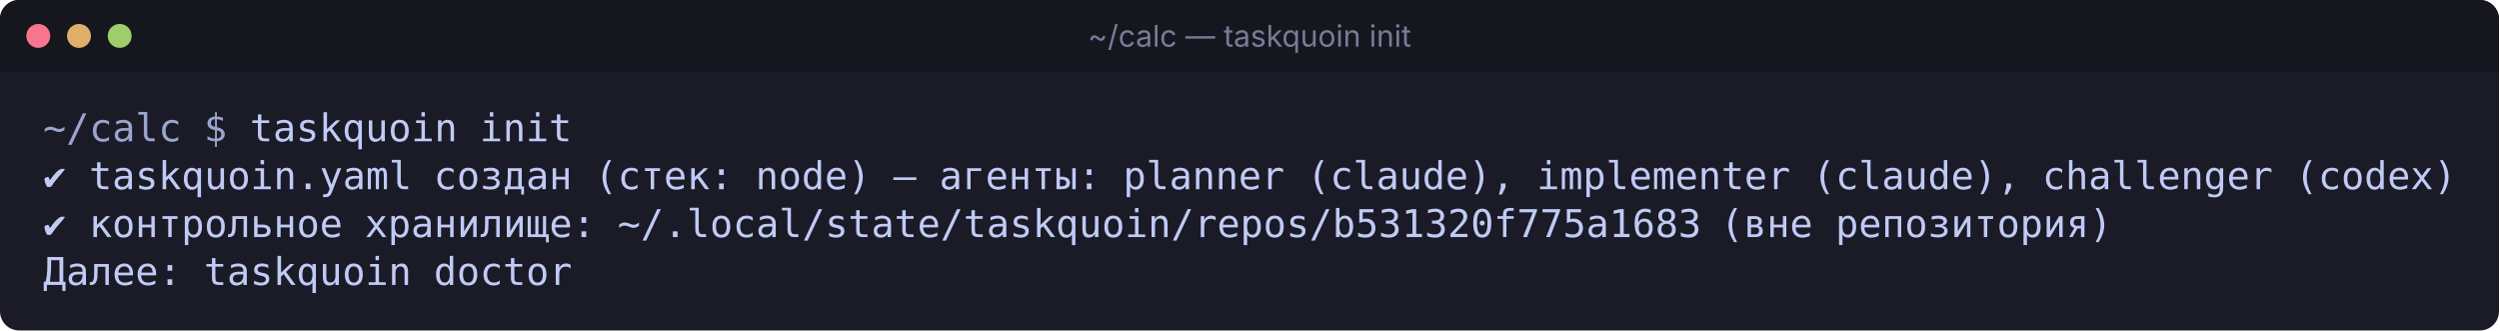
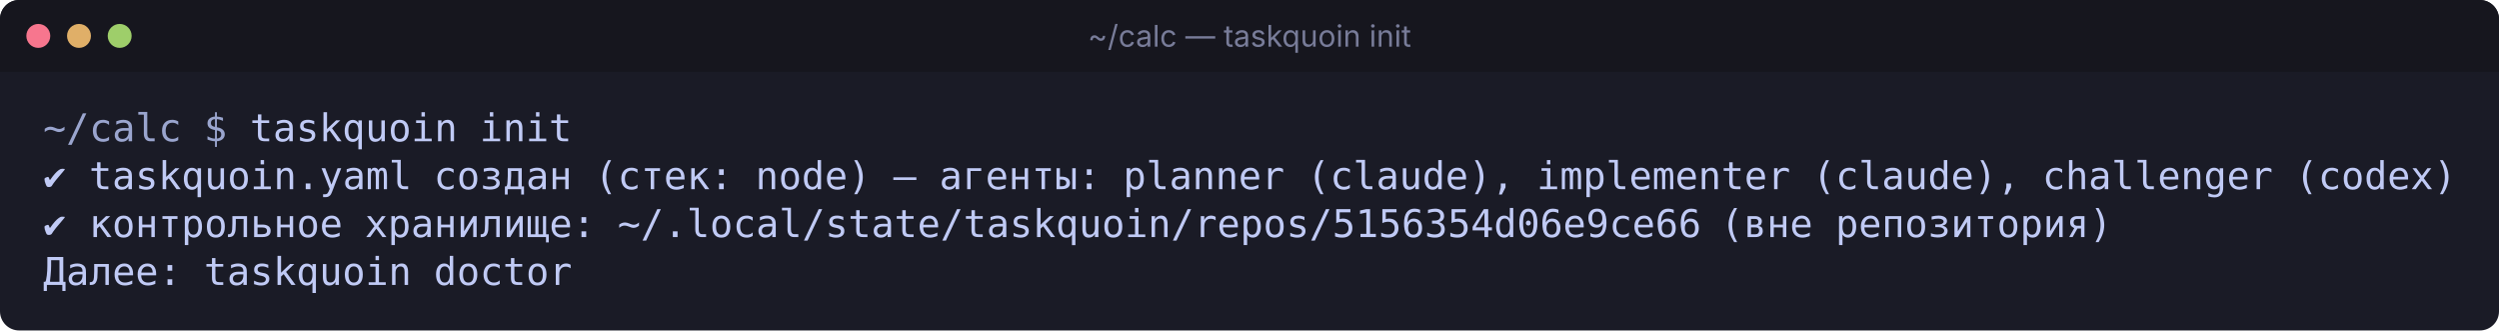
<svg xmlns="http://www.w3.org/2000/svg" width="1044" height="138" viewBox="0 0 1044 138" role="img" aria-label="~/calc — taskquoin init">
  <rect width="1044" height="138" rx="8" fill="#1a1b26" />
  <path d="M0 8a8 8 0 0 1 8-8h1028a8 8 0 0 1 8 8v22h-1044z" fill="#16161e" />
  <circle cx="16" cy="15" r="5" fill="#f7768e" />
  <circle cx="33" cy="15" r="5" fill="#e0af68" />
  <circle cx="50" cy="15" r="5" fill="#9ece6a" />
  <text x="522" y="19.5" text-anchor="middle" font-family="system-ui,-apple-system,'Segoe UI',sans-serif" font-size="12.5" fill="#787c99">~/calc — taskquoin init</text>
  <g font-family="'Cascadia Mono','JetBrains Mono','DejaVu Sans Mono',Menlo,Consolas,'Noto Sans Mono CJK SC','Noto Sans Mono','Segoe UI Symbol','Noto Sans Symbols 2','Apple Symbols',monospace" font-size="16" xml:space="preserve">
    <text x="18 27.6 37.2 46.8 56.4 66" y="59" fill="#9aa5ce">~/calc</text>
    <text x="85.2" y="59" fill="#9aa5ce">$</text>
    <text x="104.4 114 123.6 133.2 142.8 152.4 162 171.6 181.2" y="59" fill="#c0caf5">taskquoin</text>
    <text x="200.4 210 219.6 229.2" y="59" fill="#c0caf5">init</text>
    <text x="18" y="79" fill="#c0caf5">✔</text>
    <text x="37.2 46.8 56.4 66 75.6 85.2 94.8 104.4 114 123.6 133.2 142.8 152.4 162" y="79" fill="#c0caf5">taskquoin.yaml</text>
    <text x="181.2 190.8 200.4 210 219.6 229.2" y="79" fill="#c0caf5">создан</text>
    <text x="248.4 258 267.6 277.2 286.8 296.4" y="79" fill="#c0caf5">(стек:</text>
    <text x="315.6 325.2 334.8 344.4 354" y="79" fill="#c0caf5">node)</text>
    <text x="373.2" y="79" fill="#c0caf5">—</text>
    <text x="392.4 402 411.6 421.2 430.8 440.4 450" y="79" fill="#c0caf5">агенты:</text>
    <text x="469.2 478.8 488.4 498 507.6 517.2 526.8" y="79" fill="#c0caf5">planner</text>
    <text x="546 555.6 565.2 574.8 584.4 594 603.6 613.2 622.8" y="79" fill="#c0caf5">(claude),</text>
    <text x="642 651.6 661.2 670.8 680.4 690 699.6 709.2 718.8 728.4 738" y="79" fill="#c0caf5">implementer</text>
    <text x="757.2 766.8 776.4 786 795.6 805.2 814.8 824.4 834" y="79" fill="#c0caf5">(claude),</text>
    <text x="853.2 862.8 872.4 882 891.6 901.2 910.8 920.4 930 939.6" y="79" fill="#c0caf5">challenger</text>
    <text x="958.8 968.4 978 987.6 997.2 1006.8 1016.4" y="79" fill="#c0caf5">(codex)</text>
    <text x="18" y="99" fill="#c0caf5">✔</text>
    <text x="37.2 46.8 56.4 66 75.6 85.2 94.8 104.4 114 123.6 133.2" y="99" fill="#c0caf5">контрольное</text>
    <text x="152.4 162 171.6 181.2 190.8 200.4 210 219.6 229.2 238.8" y="99" fill="#c0caf5">хранилище:</text>
-     <text x="258 267.6 277.2 286.8 296.4 306 315.6 325.2 334.8 344.4 354 363.6 373.2 382.8 392.4 402 411.6 421.2 430.8 440.4 450 459.6 469.2 478.8 488.4 498 507.6 517.2 526.8 536.4 546 555.6 565.2 574.8 584.4 594 603.6 613.2 622.8 632.4 642 651.6 661.2 670.8 680.4 690 699.6" y="99" fill="#c0caf5">~/.local/state/taskquoin/repos/b531320f775a1683</text>
+     <text x="258 267.6 277.2 286.8 296.4 306 315.6 325.2 334.8 344.4 354 363.6 373.2 382.8 392.4 402 411.6 421.2 430.8 440.4 450 459.6 469.2 478.8 488.4 498 507.6 517.2 526.8 536.4 546 555.6 565.2 574.8 584.4 594 603.6 613.2 622.8 632.4 642 651.6 661.2 670.8 680.4 690 699.6" y="99" fill="#c0caf5">~/.local/state/taskquoin/repos/5156354d06e9ce66</text>
    <text x="718.8 728.4 738 747.6" y="99" fill="#c0caf5">(вне</text>
    <text x="766.8 776.4 786 795.6 805.2 814.8 824.4 834 843.6 853.2 862.8 872.4" y="99" fill="#c0caf5">репозитория)</text>
    <text x="18 27.6 37.2 46.8 56.4 66" y="119" fill="#c0caf5">Далее:</text>
    <text x="85.2 94.8 104.4 114 123.6 133.2 142.8 152.4 162" y="119" fill="#c0caf5">taskquoin</text>
    <text x="181.2 190.8 200.4 210 219.6 229.2" y="119" fill="#c0caf5">doctor</text>
  </g>
</svg>
